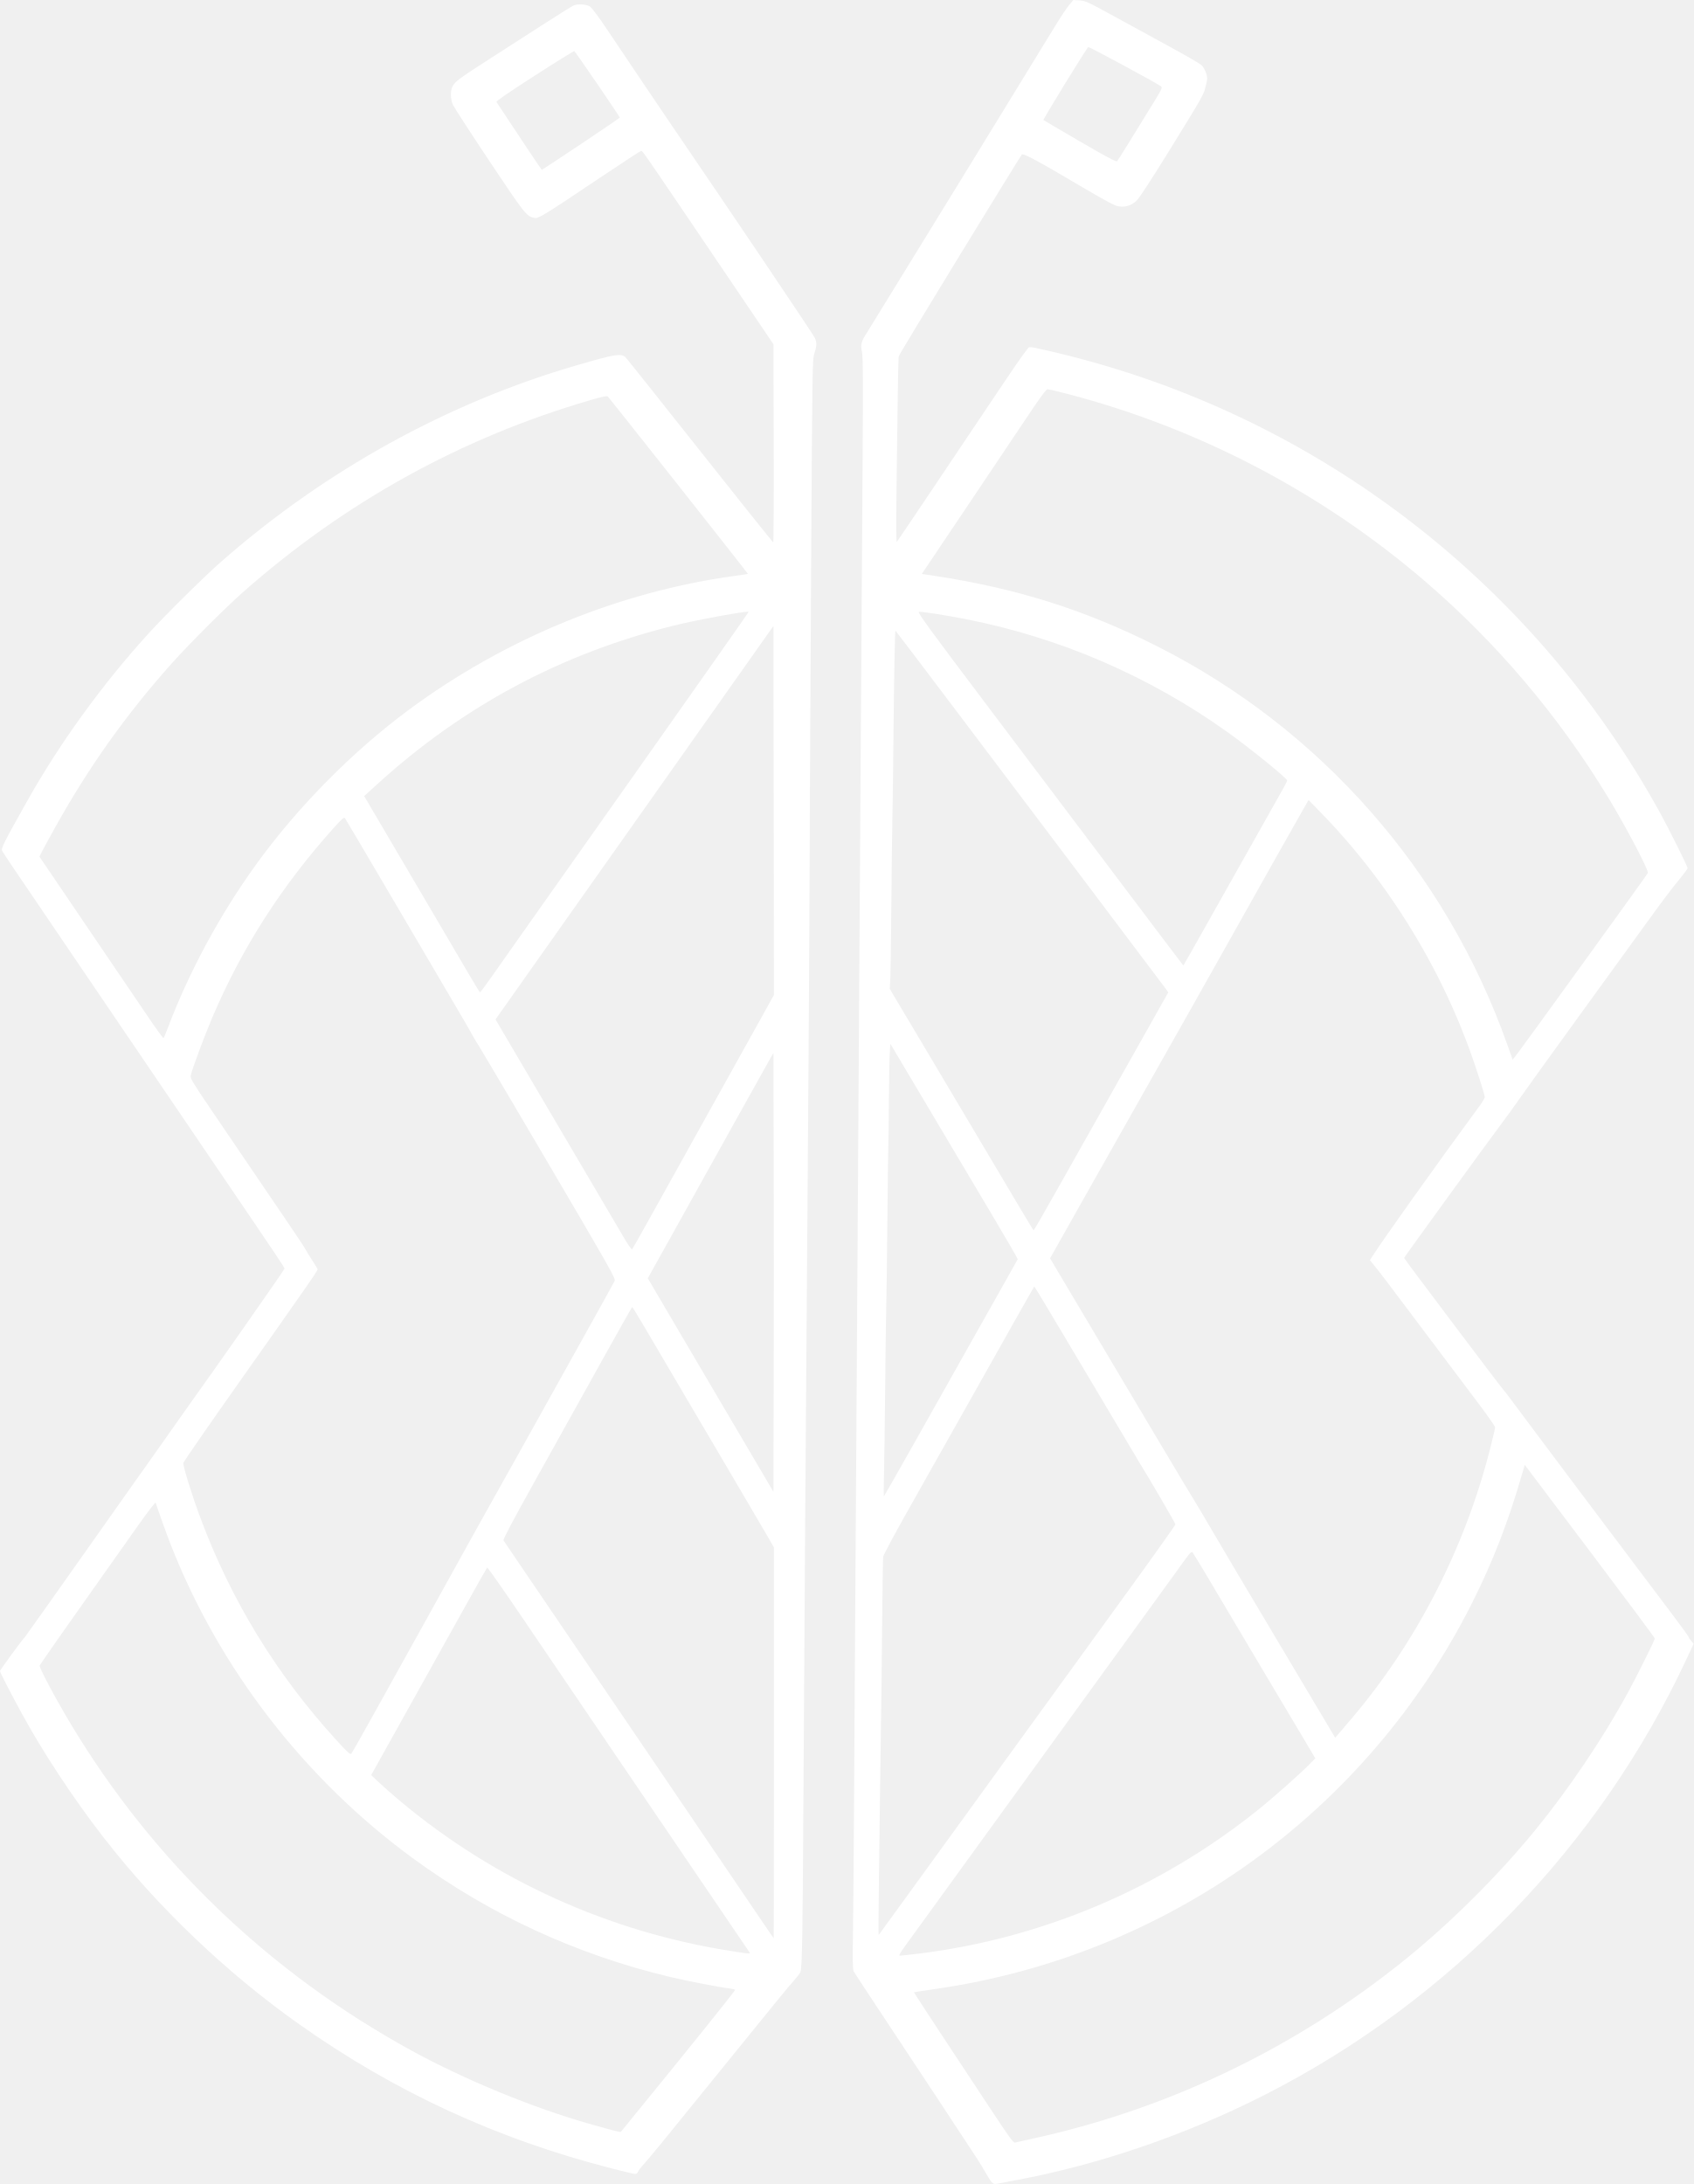
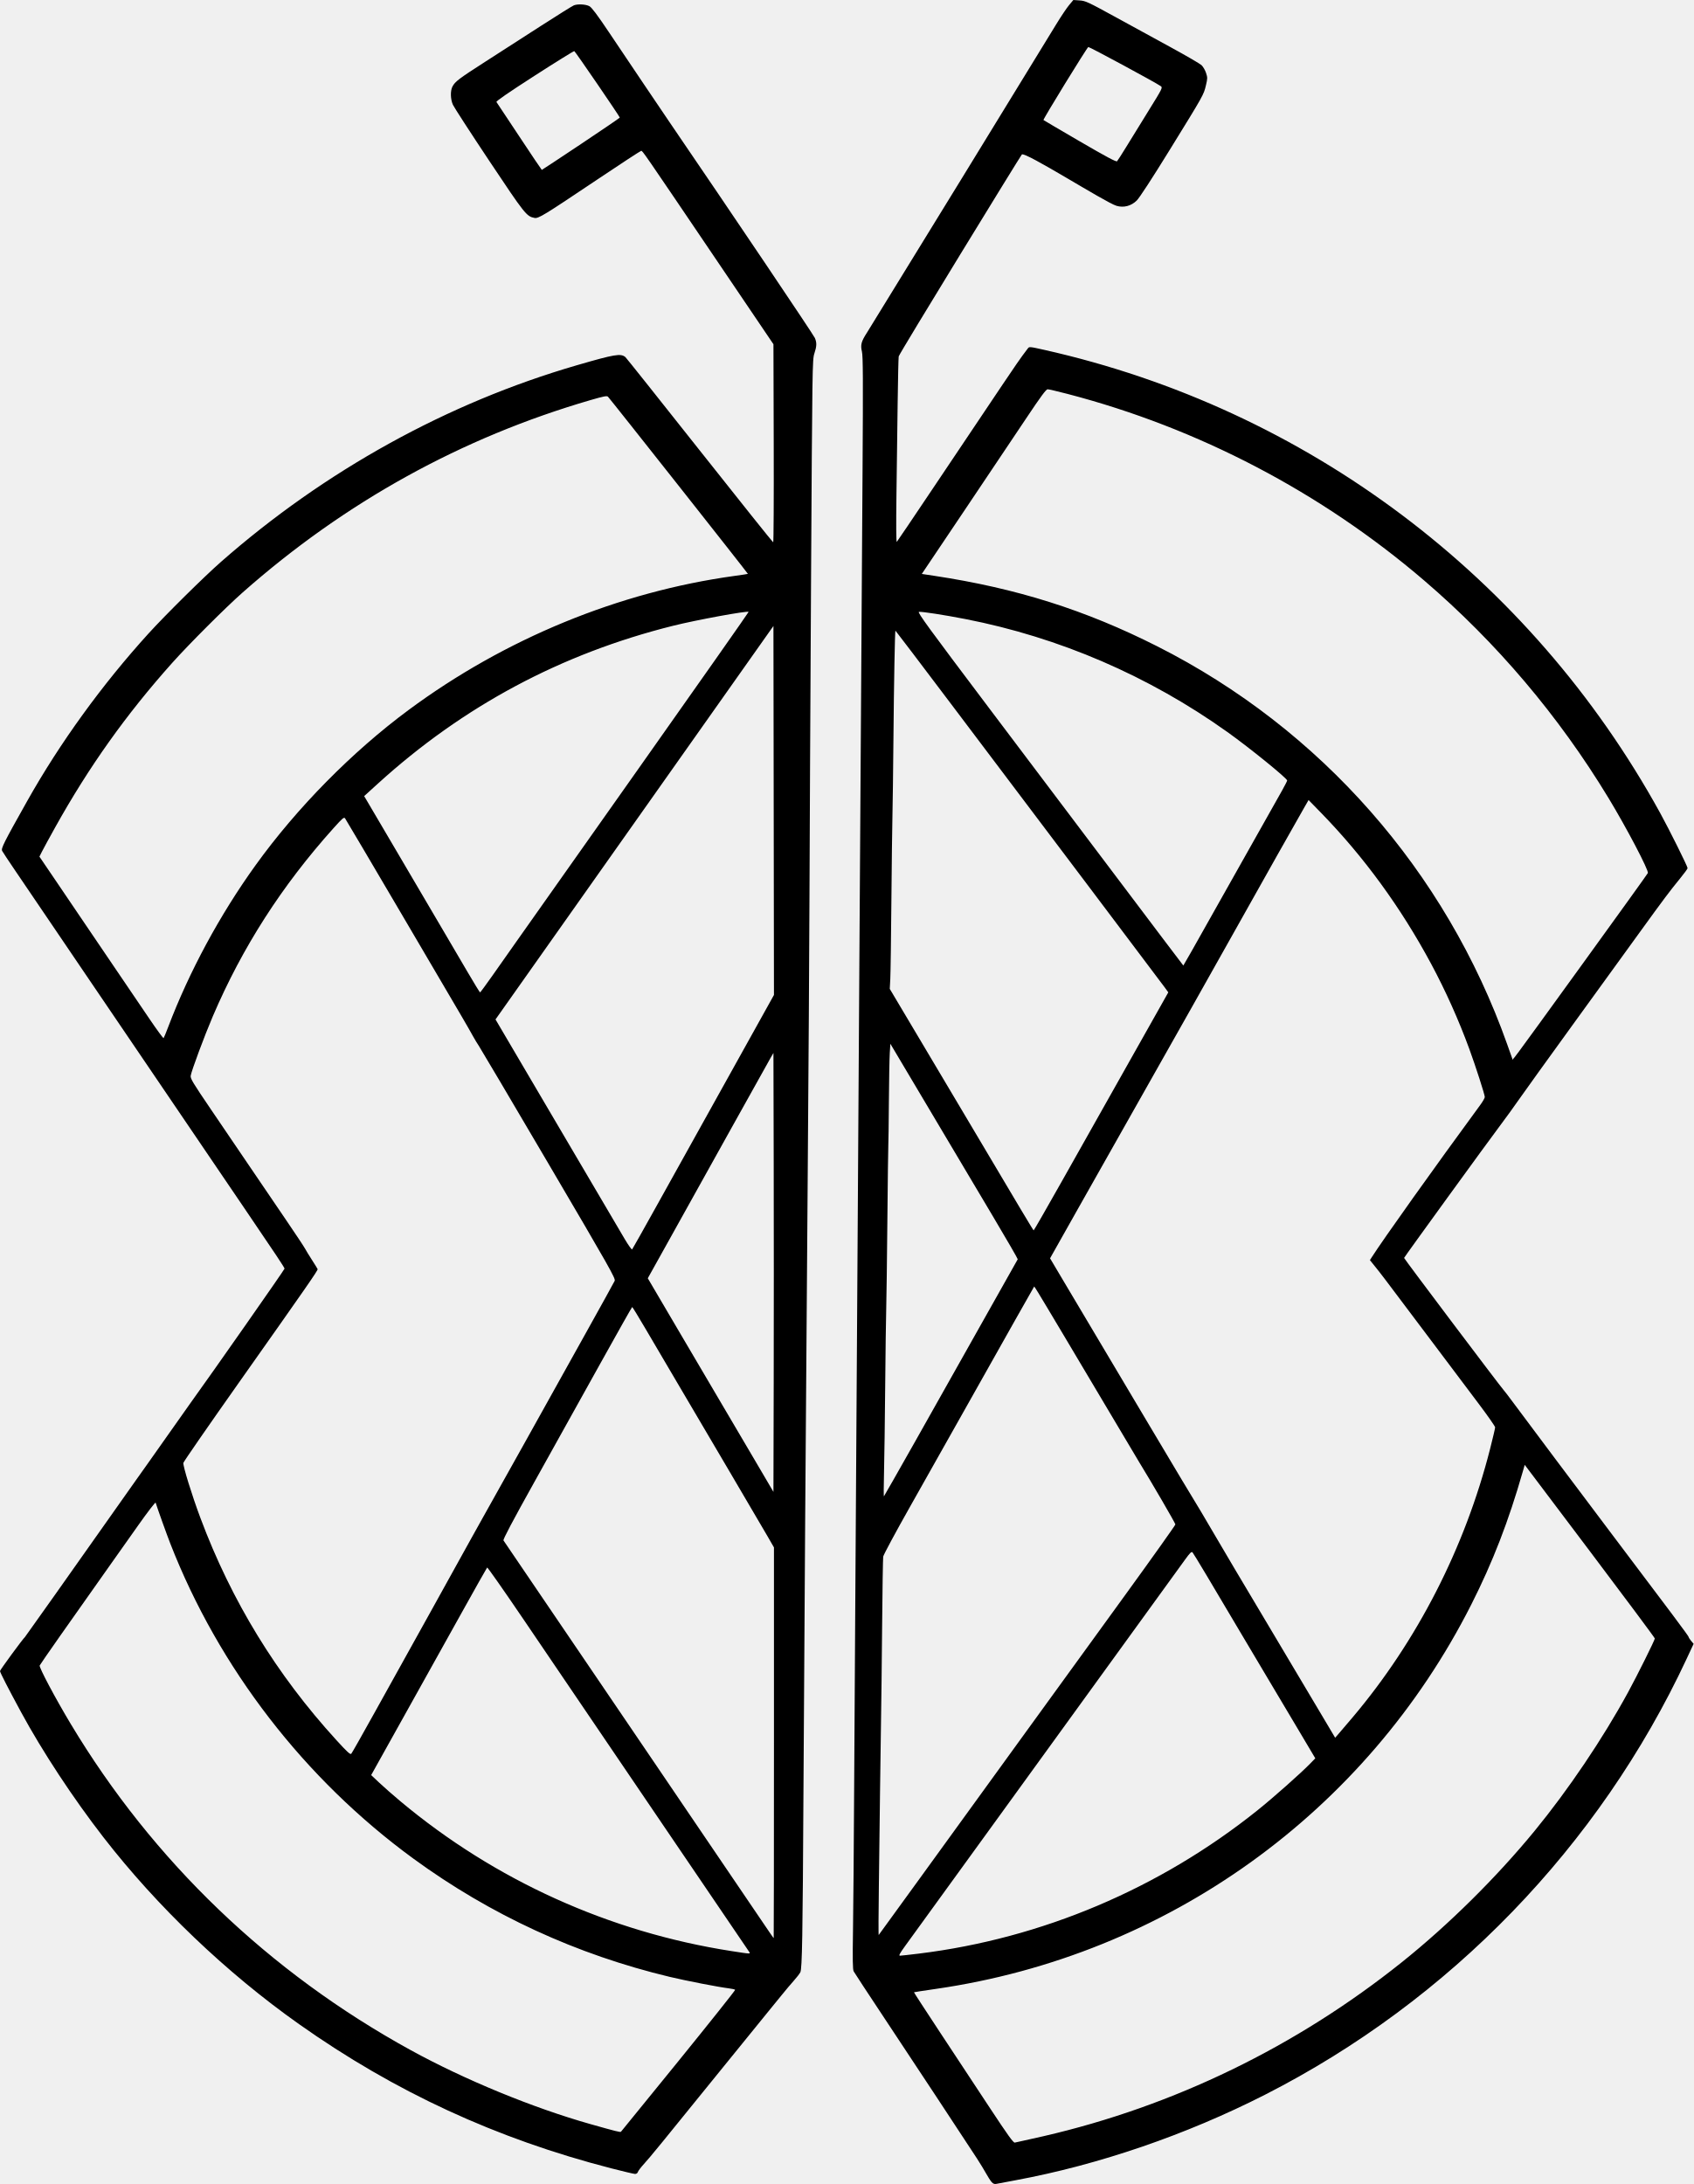
<svg xmlns="http://www.w3.org/2000/svg" version="1.1" id="svg1" width="1190.42" height="1535.178" viewBox="0 0 1190.42 1535.178">
  <defs id="defs1" />
-   <g id="g1" transform="translate(-129.7746,-140.3674)">
-     <path style="fill:#ffffff" d="m 826.771,1674.181 c -0.817,-0.914 -2.567,-3.625 -3.888,-6.025 -1.321,-2.4 -4.211,-7.146 -6.421,-10.546 -8.475,-13.037 -45.612,-69.343 -65.236,-98.909 -11.284,-17 -20.921,-31.683 -21.417,-32.628 -0.694,-1.323 -0.803,-8.03 -0.472,-29.091 0.236,-15.055 0.596,-59.608 0.799,-99.008 0.203,-39.4 0.546,-95.691 0.763,-125.091 0.217,-29.4 0.86,-129.382 1.429,-222.182 0.569,-92.8 1.223,-196.382 1.453,-230.182 0.456,-67.07 1.496,-227.238 2.277,-350.724 0.396,-62.707 0.309,-79.139 -0.44,-82.259 -1.134,-4.728 -0.5,-7.115 3.56,-13.396 44.441,-72.24 88.862,-144.492 133.094,-216.859 3.287,-5.381 7.32,-11.388 8.962,-13.349 l 2.985,-3.566 4.414,0.297 c 4.087,0.275 5.896,1.109 24.414,11.259 11,6.029 28.836,15.785 39.636,21.679 10.8,5.894 20.528,11.551 21.617,12.571 1.089,1.02 2.512,3.453 3.161,5.407 1.096,3.3 1.091,3.927 -0.068,8.792 -1.604,6.734 -1.55,6.637 -25.372,45.238 -12.488,20.236 -21.373,33.878 -23.279,35.741 -3.939,3.851 -9.187,5.202 -14.252,3.668 -7.894,-2.39 -64.309,-38.421 -66.485,-36.05 -1.046,1.14 -86.119,139.867 -86.544,141.926 -0.184,0.893 -0.515,15.37 -0.734,32.17 -0.219,16.8 -0.602,45.927 -0.85,64.727 -0.289,21.906 -0.2,33.921 0.248,33.455 0.385,-0.4 11.989,-17.582 25.787,-38.182 48.497,-72.405 59.772,-89.124 62.53,-92.727 1.531,-2 3.227,-4.261 3.768,-5.024 0.961,-1.354 1.237,-1.331 11.456,0.961 184.505,41.375 341.634,159.506 432.982,325.518 6.418,11.663 19.307,37.579 19.307,38.819 0,0.457 -2.484,3.856 -5.52,7.552 -6.702,8.159 -11.601,14.693 -27.67,36.902 -6.801,9.4 -27.544,38.036 -46.095,63.636 -18.551,25.6 -36.334,50.309 -39.518,54.909 -3.184,4.6 -8.68,12.2 -12.214,16.889 -8.977,11.911 -68.255,93.623 -68.255,94.087 0,0.601 67.254,89.879 70.057,92.999 0.731,0.814 3.349,4.223 5.818,7.575 7.033,9.551 51.468,68.83 68.482,91.359 42.738,56.593 55.643,73.868 55.643,74.485 0,0.372 0.79,1.615 1.756,2.762 l 1.756,2.086 -4.907,10.515 c -61.469,131.721 -166.369,240.196 -296.289,306.388 -55.365,28.207 -116.796,49.278 -175.34,60.141 -6.436,1.194 -12.535,2.345 -13.553,2.558 -1.333,0.279 -2.265,-0.078 -3.335,-1.275 z m 20.094,-28.575 c 1.4,-0.262 8.764,-1.911 16.364,-3.665 91.63,-21.145 177.698,-62.946 251.984,-122.384 32.633,-26.11 66.328,-59.443 93.183,-92.181 23.657,-28.839 48.014,-64.958 65.685,-97.402 6.496,-11.926 18.836,-36.738 18.841,-37.883 0,-0.435 -20.573,-28.078 -45.722,-61.428 l -45.725,-60.636 -1.345,4.701 c -10,34.939 -21.141,63.715 -36.172,93.428 -74.017,146.32 -213.896,246.764 -376.348,270.246 -8.391,1.213 -15.332,2.281 -15.425,2.375 -0.093,0.093 8.245,12.922 18.528,28.509 10.284,15.587 25.989,39.401 34.9,52.92 12.628,19.157 16.478,24.503 17.454,24.229 0.689,-0.194 2.398,-0.566 3.798,-0.828 z M 775.634,1513.597 c 86.41,-10.611 169.31,-45.703 238.047,-100.765 11.088,-8.882 30.356,-25.971 37.073,-32.88 l 3.525,-3.626 -11.604,-19.54 c -6.383,-10.747 -16.776,-28.212 -23.096,-38.812 -6.32,-10.6 -14.004,-23.527 -17.074,-28.727 -20.187,-34.186 -33.758,-56.86 -34.522,-57.678 -0.716,-0.766 -1.735,0.221 -5.255,5.091 -13.919,19.255 -85.469,118.026 -134.768,186.041 -31.457,43.4 -59.384,81.936 -62.058,85.636 -3.754,5.193 -4.562,6.727 -3.544,6.727 0.725,0 6.7,-0.661 13.277,-1.468 z m 1.059,-53.441 c 15.923,-22 46.865,-64.709 68.761,-94.909 21.896,-30.2 55.708,-76.836 75.137,-103.636 19.43,-26.8 35.335,-49.166 35.346,-49.701 0.016,-0.789 -17.033,-30.102 -25.447,-43.753 -1.109,-1.8 -12.887,-21.6 -26.172,-44 -13.285,-22.4 -25.546,-43.018 -27.247,-45.818 -1.701,-2.8 -6.94,-11.572 -11.641,-19.493 -4.702,-7.921 -8.633,-14.303 -8.736,-14.182 -0.248,0.29 -20.439,36.09 -47.09,83.493 -11.807,21 -29.84,53 -40.073,71.111 -10.234,18.111 -18.769,33.983 -18.967,35.273 -0.198,1.289 -0.541,23.289 -0.762,48.889 -0.221,25.6 -0.561,55.055 -0.755,65.455 -0.194,10.4 -0.517,33.473 -0.718,51.273 -0.201,17.8 -0.572,47.745 -0.825,66.546 -0.253,18.8 -0.302,34.018 -0.11,33.818 0.192,-0.2 13.377,-18.364 29.299,-40.364 z m 303.692,-112.478 c 45.437,-53.731 79.02,-119.279 96.73,-188.802 1.963,-7.704 3.568,-14.549 3.568,-15.211 0,-0.662 -5.192,-8.104 -11.538,-16.538 -6.346,-8.434 -22.736,-30.226 -36.424,-48.426 -33.323,-44.31 -31.889,-42.417 -36.228,-47.811 l -3.826,-4.756 1.28,-2.006 c 8.057,-12.625 43.893,-62.925 76.335,-107.143 1.72,-2.344 3.127,-4.818 3.127,-5.498 0,-1.647 -6.466,-21.73 -10.859,-33.728 -7.42,-20.265 -16.695,-40.954 -26.801,-59.785 -21.291,-39.671 -47.33,-75.394 -77.522,-106.354 l -8.679,-8.899 -3.437,5.99 c -6.423,11.195 -25.547,45.143 -50.693,89.99 -13.793,24.6 -26.395,47.018 -28.004,49.818 -3.925,6.83 -57.446,101.567 -80.832,143.08 l -18.738,33.262 7.225,12.193 c 20.427,34.472 58.011,97.692 59.779,100.556 1.111,1.8 7.841,13.091 14.955,25.091 7.114,12 15.449,25.909 18.522,30.909 3.073,5 8.14,13.509 11.26,18.909 5.539,9.588 30.25,51.322 36.386,61.455 2.715,4.483 22.13,37.122 44.739,75.211 l 7.518,12.666 2.493,-2.848 c 1.371,-1.566 5.72,-6.663 9.663,-11.326 z M 773.226,1153.247 c 15.733,-27.858 67.033,-118.985 71.898,-127.716 0.136,-0.244 -7.81,-13.99 -17.658,-30.546 -9.848,-16.556 -21.014,-35.338 -24.814,-41.738 -3.8,-6.4 -9.924,-16.709 -13.609,-22.909 -3.685,-6.2 -12.718,-21.401 -20.075,-33.78 l -13.375,-22.508 -0.415,6.507 c -0.228,3.579 -0.507,19.108 -0.62,34.508 -0.113,15.4 -0.293,28.982 -0.401,30.182 -0.108,1.2 -0.407,25.091 -0.665,53.091 -0.258,28 -0.623,55.982 -0.811,62.182 -0.188,6.2 -0.513,30.745 -0.723,54.545 -0.21,23.8 -0.58,50.964 -0.822,60.364 -0.242,9.4 -0.27,16.927 -0.06,16.727 0.209,-0.2 10.177,-17.709 22.15,-38.909 z M 876.046,970.878 c 10.649,-18.897 31.861,-56.545 47.136,-83.663 l 27.774,-49.304 -2.481,-3.423 c -1.365,-1.883 -25.93,-34.514 -54.59,-72.514 -28.66,-38 -70.671,-93.702 -93.357,-123.783 -22.686,-30.08 -41.305,-54.626 -41.375,-54.545 -0.376,0.435 -1.048,36.718 -1.382,74.692 -0.21,23.8 -0.534,49 -0.722,56 -0.187,7 -0.518,34 -0.736,60 -0.218,26 -0.562,50.391 -0.766,54.202 l -0.37,6.929 22.695,38.162 c 12.482,20.989 25.831,43.45 29.663,49.913 40.332,68.029 48.472,81.656 48.785,81.673 0.2,0.011 9.077,-15.442 19.726,-34.339 z m 365.642,-152.372 c 25.278,-34.908 46.133,-63.916 46.342,-64.463 0.722,-1.882 -15,-31.845 -27.703,-52.796 -34.996,-57.718 -78.622,-109.201 -129.462,-152.777 -72.367,-62.026 -158.833,-107.263 -250.853,-131.239 -6.875,-1.791 -13.136,-3.248 -13.915,-3.237 -1.035,0.015 -4.959,5.334 -14.617,19.818 -7.261,10.889 -26.833,40.089 -43.493,64.889 l -30.291,45.091 8.584,1.298 c 58.15,8.791 106.318,24.013 156.948,49.598 114.781,58.003 202.711,158.005 245.89,279.649 1.775,5 3.389,9.538 3.588,10.085 0.459,1.267 -4.623,8.106 48.982,-65.918 z m -274.412,-9.441 c 15.001,-26.576 60.552,-107.471 63.682,-113.093 1.949,-3.501 3.544,-6.637 3.544,-6.969 0,-1.533 -26.299,-22.87 -41.966,-34.049 -55.297,-39.455 -118.106,-66.542 -184.215,-79.445 -14.77,-2.883 -30.744,-5.354 -32.647,-5.05 -1.269,0.202 6.779,11.242 49.566,67.987 28.094,37.26 57.211,75.878 64.704,85.818 58.795,77.994 71.481,94.796 71.578,94.798 0.061,0.001 2.651,-4.498 5.755,-9.998 z M 921.295,243.793 c 3.056,-5 10.118,-16.455 15.694,-25.455 9.963,-16.082 10.111,-16.382 8.61,-17.455 -3.439,-2.456 -50.18,-27.699 -50.866,-27.471 -0.906,0.302 -31.974,50.879 -31.528,51.325 0.174,0.174 11.706,6.948 25.625,15.052 18.662,10.865 25.518,14.519 26.109,13.914 0.44,-0.451 3.301,-4.912 6.357,-9.912 z M 559.593,1664.58 c -80.896,-20.824 -152.215,-53.754 -219.636,-101.411 -51.005,-36.053 -99.592,-82.473 -137.51,-131.377 -21.25,-27.406 -42.881,-60.282 -57.901,-88 -8.981,-16.574 -14.77,-27.868 -14.77,-28.817 0,-0.767 16.143,-22.776 17.538,-23.911 0.36,-0.293 28.413,-39.94 77.962,-110.182 2.822,-4 6.659,-9.4 8.528,-12 1.869,-2.6 8.565,-12.091 14.881,-21.091 6.315,-9 13.02,-18.491 14.899,-21.091 14.749,-20.408 66.192,-93.911 66.192,-94.576 0,-0.749 -6.251,-10.154 -28.013,-42.151 -3.673,-5.4 -12.23,-18 -19.017,-28 -37.456,-55.193 -87.357,-128.692 -93.814,-138.182 -4.083,-6 -11.182,-16.473 -15.776,-23.273 -9.076,-13.434 -20.021,-29.564 -32.819,-48.364 -4.493,-6.6 -8.56,-12.746 -9.038,-13.658 -0.911,-1.737 1.022,-5.589 17.596,-35.069 23.011,-40.929 52.644,-81.847 85.324,-117.818 11.687,-12.864 38.958,-39.83 50.831,-50.262 73.015,-64.154 159.336,-111.855 250.144,-138.229 26.832,-7.793 30.871,-8.471 34.17,-5.733 0.55,0.456 24.022,29.932 52.161,65.501 28.139,35.569 51.412,64.683 51.718,64.697 0.306,0.014 0.47,-31.311 0.364,-69.611 l -0.193,-69.636 -39.358,-58.182 c -53.392,-78.927 -52.634,-77.828 -53.634,-77.743 -0.486,0.042 -14.254,9.042 -30.595,20 -38.155,25.587 -41.584,27.682 -44.413,27.128 -5.558,-1.088 -6.748,-2.592 -31.759,-40.133 -13.251,-19.889 -24.745,-37.623 -25.543,-39.41 -1.744,-3.906 -1.892,-9.759 -0.321,-12.768 1.848,-3.541 4.41,-5.483 23.078,-17.487 9.8,-6.302 27.424,-17.644 39.164,-25.205 11.74,-7.56 22.152,-14.053 23.138,-14.428 2.799,-1.064 8.376,-0.746 10.897,0.622 1.62,0.879 5.569,6.135 13.501,17.97 14.04,20.949 37.222,55.352 43.126,64 42.994,62.98 100.898,148.976 101.859,151.275 1.399,3.349 1.315,5.715 -0.389,10.907 -1.394,4.25 -1.455,8.451 -2.331,161.455 -0.495,86.4 -0.987,185.564 -1.094,220.364 -0.107,34.8 -0.666,123.327 -1.243,196.727 -1.247,158.774 -2.486,338.294 -2.994,433.818 -0.533,100.228 -0.93,123.04 -2.187,125.47 -0.566,1.095 -2.617,3.748 -4.557,5.897 -1.94,2.148 -5.768,6.688 -8.505,10.088 -2.738,3.4 -6.343,7.818 -8.011,9.818 -1.669,2 -16.413,20.164 -32.766,40.364 -44.53,55.006 -51.864,63.974 -56.041,68.528 -2.101,2.29 -4.03,4.827 -4.287,5.636 -0.289,0.912 -1.071,1.453 -2.054,1.421 -0.873,-0.028 -8.296,-1.778 -16.497,-3.889 z m 47.187,-75.611 c 22.029,-27.153 39.9,-49.615 39.715,-49.915 -0.185,-0.3 -2.223,-0.773 -4.529,-1.051 -6.905,-0.833 -30.046,-5.328 -41.359,-8.034 -65.627,-15.701 -126.145,-43.613 -180.287,-83.151 -76.508,-55.871 -136.667,-133.858 -170.852,-221.481 -2.526,-6.474 -8.748,-23.815 -10.301,-28.707 -0.171,-0.54 -5.593,6.497 -12.048,15.636 -6.455,9.14 -15.564,22.018 -20.242,28.618 -27.554,38.878 -48.847,69.253 -49.21,70.199 -0.519,1.352 11.001,23.032 21.804,41.038 57.82,96.367 139.429,174.672 239.03,229.354 37.981,20.852 86.023,40.611 126.546,52.047 18.059,5.096 20.713,5.757 21.204,5.28 0.262,-0.255 18.5,-22.679 40.529,-49.832 z m 49.447,-76.8 c -0.918,-1.327 -15.421,-22.689 -35.192,-51.836 -4.407,-6.497 -11.797,-17.376 -16.422,-24.176 -15.231,-22.392 -42.674,-62.834 -107.201,-157.977 -13.6,-20.053 -24.952,-36.239 -25.226,-35.969 -0.275,0.27 -8.42,14.727 -18.102,32.127 -9.682,17.4 -27.912,50.118 -40.512,72.706 l -22.909,41.07 5.654,5.334 c 3.11,2.934 9.783,8.79 14.829,13.013 66.397,55.573 146.971,92.038 232.811,105.364 13.866,2.152 13.515,2.143 12.271,0.343 z m 17.548,-146.777 V 1228.082 l -4.591,-7.963 c -2.525,-4.38 -14.517,-24.817 -26.648,-45.417 -12.131,-20.6 -25.332,-43.018 -29.335,-49.818 -4.003,-6.8 -10.265,-17.436 -13.917,-23.636 -3.651,-6.2 -10.721,-18.227 -15.711,-26.727 -4.99,-8.5 -9.236,-15.442 -9.436,-15.426 -0.2,0.015 -10.492,18.261 -22.871,40.545 -12.379,22.285 -32.799,58.978 -45.378,81.541 -15.987,28.675 -22.675,41.319 -22.22,42.003 0.358,0.538 12.597,18.56 27.197,40.047 14.6,21.488 30.106,44.314 34.458,50.724 32.304,47.588 44.008,64.828 51.115,75.292 4.482,6.6 11.582,17.073 15.777,23.273 4.195,6.2 10.858,16.018 14.807,21.818 3.949,5.8 15.168,22.327 24.93,36.727 21.087,31.105 21.408,31.573 21.641,31.609 0.1,0.015 0.182,-61.762 0.182,-137.282 z m -281.299,-20.145 c 8.206,-14.8 26.207,-47.2 40.003,-72 13.796,-24.8 26.487,-47.709 28.202,-50.909 1.715,-3.2 5.82,-10.564 9.121,-16.364 3.301,-5.8 16.387,-29.2 29.08,-52 12.693,-22.8 31.867,-57.218 42.609,-76.483 10.742,-19.266 19.893,-35.824 20.336,-36.797 0.735,-1.614 -3.324,-8.794 -46.596,-82.426 -26.071,-44.362 -48.096,-81.638 -48.946,-82.835 -0.85,-1.197 -2.725,-4.307 -4.169,-6.909 -3.893,-7.02 -5.625,-9.986 -38.016,-65.096 -3.997,-6.8 -10.438,-17.764 -14.313,-24.364 -17.886,-30.461 -36.684,-62.297 -37.453,-63.432 -0.744,-1.098 -1.739,-0.257 -8.171,6.909 -36.318,40.464 -64.044,83.683 -84.799,132.183 -5.833,13.631 -14.961,38.162 -15.55,41.792 -0.314,1.934 1.465,4.897 14.072,23.449 7.937,11.68 20.323,29.922 27.523,40.539 7.2,10.617 18.606,27.399 25.346,37.295 6.74,9.895 12.763,18.973 13.384,20.171 0.621,1.199 2.878,4.892 5.017,8.207 2.139,3.315 3.889,6.159 3.889,6.319 0,1.167 -7.263,11.63 -55.292,79.657 -21.322,30.2 -38.91,55.62 -39.084,56.489 -0.412,2.054 5.946,22.612 11.995,38.784 21.806,58.299 53.453,110.002 95.57,156.134 7.684,8.416 9.755,10.308 10.452,9.545 0.478,-0.524 7.582,-13.061 15.788,-27.861 z m 281.12,-387.455 -0.185,-77.273 -1.909,3.273 c -1.05,1.8 -13.466,24.055 -27.59,49.455 -14.124,25.4 -33.137,59.56 -42.25,75.911 l -16.569,29.73 22.276,37.907 c 12.252,20.849 25.758,43.798 30.013,50.998 4.255,7.2 14.103,23.924 21.883,37.164 l 14.146,24.073 0.185,-76.982 c 0.102,-42.34 0.102,-111.755 0,-154.255 z m -82.584,30.727 c 9.009,-16.2 27.762,-49.909 41.673,-74.909 13.911,-25 28.848,-51.85 33.193,-59.666 l 7.9,-14.211 -0.184,-129.676 -0.184,-129.676 -21.499,30.433 c -11.825,16.738 -55.779,78.965 -97.675,138.282 l -76.176,107.849 43.076,73.242 c 23.692,40.283 45.177,76.794 47.746,81.135 2.569,4.341 4.913,7.614 5.21,7.273 0.297,-0.341 7.911,-13.874 16.92,-30.075 z M 247.96,862.338 c 14.848,-39.116 36.326,-78.885 61.47,-113.818 29.041,-40.348 67.901,-79.764 107.617,-109.158 67.628,-50.052 147.74,-82.987 229.091,-94.184 5,-0.688 9.193,-1.329 9.319,-1.425 0.21,-0.16 -96.348,-122.417 -98.355,-124.534 -0.721,-0.76 -3.005,-0.321 -12.108,2.328 -90.848,26.437 -172.688,71.686 -244.674,135.281 -12.041,10.638 -37.792,36.385 -49.516,49.509 -32.367,36.233 -58.518,72.991 -82.282,115.653 -4.005,7.191 -8.127,14.748 -9.159,16.794 l -1.877,3.72 11.299,16.644 c 6.214,9.154 14.723,21.717 18.908,27.917 4.185,6.2 14.281,21.091 22.435,33.091 8.154,12 19.183,28.253 24.508,36.117 5.326,7.865 9.881,14.083 10.123,13.818 0.242,-0.265 1.682,-3.754 3.2,-7.754 z m 227.94,-36.198 c 4.569,-6.491 11.993,-17.038 16.498,-23.438 4.505,-6.4 43.208,-61.213 86.007,-121.806 42.799,-60.593 77.702,-110.285 77.561,-110.426 -0.913,-0.913 -36.669,5.663 -53.101,9.767 -78.69,19.651 -147.451,56.423 -207.476,110.953 l -9.658,8.774 1.572,2.642 c 0.865,1.453 7.629,12.951 15.033,25.551 20.853,35.492 32.47,55.255 40.4,68.727 4.002,6.8 11.059,18.827 15.681,26.727 4.622,7.9 8.578,14.356 8.79,14.347 0.212,-0.009 4.124,-5.327 8.693,-11.818 z m 62.245,-584.534 c 14.996,-10.003 27.265,-18.365 27.265,-18.583 0,-0.737 -31.318,-46.501 -31.979,-46.73 -0.36,-0.125 -12.955,7.689 -27.988,17.364 -18.34,11.804 -27.132,17.86 -26.725,18.409 0.334,0.45 7.583,11.372 16.109,24.272 8.525,12.9 15.625,23.455 15.776,23.455 0.151,0 12.545,-8.184 27.541,-18.187 z" id="path1" />
+   <g id="g1" transform="translate(-129.7746,-140.3674)" fill="currentColor">
+     <path d="m 826.771,1674.181 c -0.817,-0.914 -2.567,-3.625 -3.888,-6.025 -1.321,-2.4 -4.211,-7.146 -6.421,-10.546 -8.475,-13.037 -45.612,-69.343 -65.236,-98.909 -11.284,-17 -20.921,-31.683 -21.417,-32.628 -0.694,-1.323 -0.803,-8.03 -0.472,-29.091 0.236,-15.055 0.596,-59.608 0.799,-99.008 0.203,-39.4 0.546,-95.691 0.763,-125.091 0.217,-29.4 0.86,-129.382 1.429,-222.182 0.569,-92.8 1.223,-196.382 1.453,-230.182 0.456,-67.07 1.496,-227.238 2.277,-350.724 0.396,-62.707 0.309,-79.139 -0.44,-82.259 -1.134,-4.728 -0.5,-7.115 3.56,-13.396 44.441,-72.24 88.862,-144.492 133.094,-216.859 3.287,-5.381 7.32,-11.388 8.962,-13.349 l 2.985,-3.566 4.414,0.297 c 4.087,0.275 5.896,1.109 24.414,11.259 11,6.029 28.836,15.785 39.636,21.679 10.8,5.894 20.528,11.551 21.617,12.571 1.089,1.02 2.512,3.453 3.161,5.407 1.096,3.3 1.091,3.927 -0.068,8.792 -1.604,6.734 -1.55,6.637 -25.372,45.238 -12.488,20.236 -21.373,33.878 -23.279,35.741 -3.939,3.851 -9.187,5.202 -14.252,3.668 -7.894,-2.39 -64.309,-38.421 -66.485,-36.05 -1.046,1.14 -86.119,139.867 -86.544,141.926 -0.184,0.893 -0.515,15.37 -0.734,32.17 -0.219,16.8 -0.602,45.927 -0.85,64.727 -0.289,21.906 -0.2,33.921 0.248,33.455 0.385,-0.4 11.989,-17.582 25.787,-38.182 48.497,-72.405 59.772,-89.124 62.53,-92.727 1.531,-2 3.227,-4.261 3.768,-5.024 0.961,-1.354 1.237,-1.331 11.456,0.961 184.505,41.375 341.634,159.506 432.982,325.518 6.418,11.663 19.307,37.579 19.307,38.819 0,0.457 -2.484,3.856 -5.52,7.552 -6.702,8.159 -11.601,14.693 -27.67,36.902 -6.801,9.4 -27.544,38.036 -46.095,63.636 -18.551,25.6 -36.334,50.309 -39.518,54.909 -3.184,4.6 -8.68,12.2 -12.214,16.889 -8.977,11.911 -68.255,93.623 -68.255,94.087 0,0.601 67.254,89.879 70.057,92.999 0.731,0.814 3.349,4.223 5.818,7.575 7.033,9.551 51.468,68.83 68.482,91.359 42.738,56.593 55.643,73.868 55.643,74.485 0,0.372 0.79,1.615 1.756,2.762 l 1.756,2.086 -4.907,10.515 c -61.469,131.721 -166.369,240.196 -296.289,306.388 -55.365,28.207 -116.796,49.278 -175.34,60.141 -6.436,1.194 -12.535,2.345 -13.553,2.558 -1.333,0.279 -2.265,-0.078 -3.335,-1.275 z m 20.094,-28.575 c 1.4,-0.262 8.764,-1.911 16.364,-3.665 91.63,-21.145 177.698,-62.946 251.984,-122.384 32.633,-26.11 66.328,-59.443 93.183,-92.181 23.657,-28.839 48.014,-64.958 65.685,-97.402 6.496,-11.926 18.836,-36.738 18.841,-37.883 0,-0.435 -20.573,-28.078 -45.722,-61.428 l -45.725,-60.636 -1.345,4.701 c -10,34.939 -21.141,63.715 -36.172,93.428 -74.017,146.32 -213.896,246.764 -376.348,270.246 -8.391,1.213 -15.332,2.281 -15.425,2.375 -0.093,0.093 8.245,12.922 18.528,28.509 10.284,15.587 25.989,39.401 34.9,52.92 12.628,19.157 16.478,24.503 17.454,24.229 0.689,-0.194 2.398,-0.566 3.798,-0.828 z M 775.634,1513.597 c 86.41,-10.611 169.31,-45.703 238.047,-100.765 11.088,-8.882 30.356,-25.971 37.073,-32.88 l 3.525,-3.626 -11.604,-19.54 c -6.383,-10.747 -16.776,-28.212 -23.096,-38.812 -6.32,-10.6 -14.004,-23.527 -17.074,-28.727 -20.187,-34.186 -33.758,-56.86 -34.522,-57.678 -0.716,-0.766 -1.735,0.221 -5.255,5.091 -13.919,19.255 -85.469,118.026 -134.768,186.041 -31.457,43.4 -59.384,81.936 -62.058,85.636 -3.754,5.193 -4.562,6.727 -3.544,6.727 0.725,0 6.7,-0.661 13.277,-1.468 z m 1.059,-53.441 c 15.923,-22 46.865,-64.709 68.761,-94.909 21.896,-30.2 55.708,-76.836 75.137,-103.636 19.43,-26.8 35.335,-49.166 35.346,-49.701 0.016,-0.789 -17.033,-30.102 -25.447,-43.753 -1.109,-1.8 -12.887,-21.6 -26.172,-44 -13.285,-22.4 -25.546,-43.018 -27.247,-45.818 -1.701,-2.8 -6.94,-11.572 -11.641,-19.493 -4.702,-7.921 -8.633,-14.303 -8.736,-14.182 -0.248,0.29 -20.439,36.09 -47.09,83.493 -11.807,21 -29.84,53 -40.073,71.111 -10.234,18.111 -18.769,33.983 -18.967,35.273 -0.198,1.289 -0.541,23.289 -0.762,48.889 -0.221,25.6 -0.561,55.055 -0.755,65.455 -0.194,10.4 -0.517,33.473 -0.718,51.273 -0.201,17.8 -0.572,47.745 -0.825,66.546 -0.253,18.8 -0.302,34.018 -0.11,33.818 0.192,-0.2 13.377,-18.364 29.299,-40.364 z m 303.692,-112.478 c 45.437,-53.731 79.02,-119.279 96.73,-188.802 1.963,-7.704 3.568,-14.549 3.568,-15.211 0,-0.662 -5.192,-8.104 -11.538,-16.538 -6.346,-8.434 -22.736,-30.226 -36.424,-48.426 -33.323,-44.31 -31.889,-42.417 -36.228,-47.811 l -3.826,-4.756 1.28,-2.006 c 8.057,-12.625 43.893,-62.925 76.335,-107.143 1.72,-2.344 3.127,-4.818 3.127,-5.498 0,-1.647 -6.466,-21.73 -10.859,-33.728 -7.42,-20.265 -16.695,-40.954 -26.801,-59.785 -21.291,-39.671 -47.33,-75.394 -77.522,-106.354 l -8.679,-8.899 -3.437,5.99 c -6.423,11.195 -25.547,45.143 -50.693,89.99 -13.793,24.6 -26.395,47.018 -28.004,49.818 -3.925,6.83 -57.446,101.567 -80.832,143.08 l -18.738,33.262 7.225,12.193 c 20.427,34.472 58.011,97.692 59.779,100.556 1.111,1.8 7.841,13.091 14.955,25.091 7.114,12 15.449,25.909 18.522,30.909 3.073,5 8.14,13.509 11.26,18.909 5.539,9.588 30.25,51.322 36.386,61.455 2.715,4.483 22.13,37.122 44.739,75.211 l 7.518,12.666 2.493,-2.848 c 1.371,-1.566 5.72,-6.663 9.663,-11.326 z M 773.226,1153.247 c 15.733,-27.858 67.033,-118.985 71.898,-127.716 0.136,-0.244 -7.81,-13.99 -17.658,-30.546 -9.848,-16.556 -21.014,-35.338 -24.814,-41.738 -3.8,-6.4 -9.924,-16.709 -13.609,-22.909 -3.685,-6.2 -12.718,-21.401 -20.075,-33.78 l -13.375,-22.508 -0.415,6.507 c -0.228,3.579 -0.507,19.108 -0.62,34.508 -0.113,15.4 -0.293,28.982 -0.401,30.182 -0.108,1.2 -0.407,25.091 -0.665,53.091 -0.258,28 -0.623,55.982 -0.811,62.182 -0.188,6.2 -0.513,30.745 -0.723,54.545 -0.21,23.8 -0.58,50.964 -0.822,60.364 -0.242,9.4 -0.27,16.927 -0.06,16.727 0.209,-0.2 10.177,-17.709 22.15,-38.909 z M 876.046,970.878 c 10.649,-18.897 31.861,-56.545 47.136,-83.663 l 27.774,-49.304 -2.481,-3.423 c -1.365,-1.883 -25.93,-34.514 -54.59,-72.514 -28.66,-38 -70.671,-93.702 -93.357,-123.783 -22.686,-30.08 -41.305,-54.626 -41.375,-54.545 -0.376,0.435 -1.048,36.718 -1.382,74.692 -0.21,23.8 -0.534,49 -0.722,56 -0.187,7 -0.518,34 -0.736,60 -0.218,26 -0.562,50.391 -0.766,54.202 l -0.37,6.929 22.695,38.162 c 12.482,20.989 25.831,43.45 29.663,49.913 40.332,68.029 48.472,81.656 48.785,81.673 0.2,0.011 9.077,-15.442 19.726,-34.339 z m 365.642,-152.372 c 25.278,-34.908 46.133,-63.916 46.342,-64.463 0.722,-1.882 -15,-31.845 -27.703,-52.796 -34.996,-57.718 -78.622,-109.201 -129.462,-152.777 -72.367,-62.026 -158.833,-107.263 -250.853,-131.239 -6.875,-1.791 -13.136,-3.248 -13.915,-3.237 -1.035,0.015 -4.959,5.334 -14.617,19.818 -7.261,10.889 -26.833,40.089 -43.493,64.889 l -30.291,45.091 8.584,1.298 c 58.15,8.791 106.318,24.013 156.948,49.598 114.781,58.003 202.711,158.005 245.89,279.649 1.775,5 3.389,9.538 3.588,10.085 0.459,1.267 -4.623,8.106 48.982,-65.918 z m -274.412,-9.441 c 15.001,-26.576 60.552,-107.471 63.682,-113.093 1.949,-3.501 3.544,-6.637 3.544,-6.969 0,-1.533 -26.299,-22.87 -41.966,-34.049 -55.297,-39.455 -118.106,-66.542 -184.215,-79.445 -14.77,-2.883 -30.744,-5.354 -32.647,-5.05 -1.269,0.202 6.779,11.242 49.566,67.987 28.094,37.26 57.211,75.878 64.704,85.818 58.795,77.994 71.481,94.796 71.578,94.798 0.061,0.001 2.651,-4.498 5.755,-9.998 z M 921.295,243.793 c 3.056,-5 10.118,-16.455 15.694,-25.455 9.963,-16.082 10.111,-16.382 8.61,-17.455 -3.439,-2.456 -50.18,-27.699 -50.866,-27.471 -0.906,0.302 -31.974,50.879 -31.528,51.325 0.174,0.174 11.706,6.948 25.625,15.052 18.662,10.865 25.518,14.519 26.109,13.914 0.44,-0.451 3.301,-4.912 6.357,-9.912 z M 559.593,1664.58 c -80.896,-20.824 -152.215,-53.754 -219.636,-101.411 -51.005,-36.053 -99.592,-82.473 -137.51,-131.377 -21.25,-27.406 -42.881,-60.282 -57.901,-88 -8.981,-16.574 -14.77,-27.868 -14.77,-28.817 0,-0.767 16.143,-22.776 17.538,-23.911 0.36,-0.293 28.413,-39.94 77.962,-110.182 2.822,-4 6.659,-9.4 8.528,-12 1.869,-2.6 8.565,-12.091 14.881,-21.091 6.315,-9 13.02,-18.491 14.899,-21.091 14.749,-20.408 66.192,-93.911 66.192,-94.576 0,-0.749 -6.251,-10.154 -28.013,-42.151 -3.673,-5.4 -12.23,-18 -19.017,-28 -37.456,-55.193 -87.357,-128.692 -93.814,-138.182 -4.083,-6 -11.182,-16.473 -15.776,-23.273 -9.076,-13.434 -20.021,-29.564 -32.819,-48.364 -4.493,-6.6 -8.56,-12.746 -9.038,-13.658 -0.911,-1.737 1.022,-5.589 17.596,-35.069 23.011,-40.929 52.644,-81.847 85.324,-117.818 11.687,-12.864 38.958,-39.83 50.831,-50.262 73.015,-64.154 159.336,-111.855 250.144,-138.229 26.832,-7.793 30.871,-8.471 34.17,-5.733 0.55,0.456 24.022,29.932 52.161,65.501 28.139,35.569 51.412,64.683 51.718,64.697 0.306,0.014 0.47,-31.311 0.364,-69.611 l -0.193,-69.636 -39.358,-58.182 c -53.392,-78.927 -52.634,-77.828 -53.634,-77.743 -0.486,0.042 -14.254,9.042 -30.595,20 -38.155,25.587 -41.584,27.682 -44.413,27.128 -5.558,-1.088 -6.748,-2.592 -31.759,-40.133 -13.251,-19.889 -24.745,-37.623 -25.543,-39.41 -1.744,-3.906 -1.892,-9.759 -0.321,-12.768 1.848,-3.541 4.41,-5.483 23.078,-17.487 9.8,-6.302 27.424,-17.644 39.164,-25.205 11.74,-7.56 22.152,-14.053 23.138,-14.428 2.799,-1.064 8.376,-0.746 10.897,0.622 1.62,0.879 5.569,6.135 13.501,17.97 14.04,20.949 37.222,55.352 43.126,64 42.994,62.98 100.898,148.976 101.859,151.275 1.399,3.349 1.315,5.715 -0.389,10.907 -1.394,4.25 -1.455,8.451 -2.331,161.455 -0.495,86.4 -0.987,185.564 -1.094,220.364 -0.107,34.8 -0.666,123.327 -1.243,196.727 -1.247,158.774 -2.486,338.294 -2.994,433.818 -0.533,100.228 -0.93,123.04 -2.187,125.47 -0.566,1.095 -2.617,3.748 -4.557,5.897 -1.94,2.148 -5.768,6.688 -8.505,10.088 -2.738,3.4 -6.343,7.818 -8.011,9.818 -1.669,2 -16.413,20.164 -32.766,40.364 -44.53,55.006 -51.864,63.974 -56.041,68.528 -2.101,2.29 -4.03,4.827 -4.287,5.636 -0.289,0.912 -1.071,1.453 -2.054,1.421 -0.873,-0.028 -8.296,-1.778 -16.497,-3.889 z m 47.187,-75.611 c 22.029,-27.153 39.9,-49.615 39.715,-49.915 -0.185,-0.3 -2.223,-0.773 -4.529,-1.051 -6.905,-0.833 -30.046,-5.328 -41.359,-8.034 -65.627,-15.701 -126.145,-43.613 -180.287,-83.151 -76.508,-55.871 -136.667,-133.858 -170.852,-221.481 -2.526,-6.474 -8.748,-23.815 -10.301,-28.707 -0.171,-0.54 -5.593,6.497 -12.048,15.636 -6.455,9.14 -15.564,22.018 -20.242,28.618 -27.554,38.878 -48.847,69.253 -49.21,70.199 -0.519,1.352 11.001,23.032 21.804,41.038 57.82,96.367 139.429,174.672 239.03,229.354 37.981,20.852 86.023,40.611 126.546,52.047 18.059,5.096 20.713,5.757 21.204,5.28 0.262,-0.255 18.5,-22.679 40.529,-49.832 z m 49.447,-76.8 c -0.918,-1.327 -15.421,-22.689 -35.192,-51.836 -4.407,-6.497 -11.797,-17.376 -16.422,-24.176 -15.231,-22.392 -42.674,-62.834 -107.201,-157.977 -13.6,-20.053 -24.952,-36.239 -25.226,-35.969 -0.275,0.27 -8.42,14.727 -18.102,32.127 -9.682,17.4 -27.912,50.118 -40.512,72.706 l -22.909,41.07 5.654,5.334 c 3.11,2.934 9.783,8.79 14.829,13.013 66.397,55.573 146.971,92.038 232.811,105.364 13.866,2.152 13.515,2.143 12.271,0.343 z m 17.548,-146.777 V 1228.082 l -4.591,-7.963 c -2.525,-4.38 -14.517,-24.817 -26.648,-45.417 -12.131,-20.6 -25.332,-43.018 -29.335,-49.818 -4.003,-6.8 -10.265,-17.436 -13.917,-23.636 -3.651,-6.2 -10.721,-18.227 -15.711,-26.727 -4.99,-8.5 -9.236,-15.442 -9.436,-15.426 -0.2,0.015 -10.492,18.261 -22.871,40.545 -12.379,22.285 -32.799,58.978 -45.378,81.541 -15.987,28.675 -22.675,41.319 -22.22,42.003 0.358,0.538 12.597,18.56 27.197,40.047 14.6,21.488 30.106,44.314 34.458,50.724 32.304,47.588 44.008,64.828 51.115,75.292 4.482,6.6 11.582,17.073 15.777,23.273 4.195,6.2 10.858,16.018 14.807,21.818 3.949,5.8 15.168,22.327 24.93,36.727 21.087,31.105 21.408,31.573 21.641,31.609 0.1,0.015 0.182,-61.762 0.182,-137.282 z m -281.299,-20.145 c 8.206,-14.8 26.207,-47.2 40.003,-72 13.796,-24.8 26.487,-47.709 28.202,-50.909 1.715,-3.2 5.82,-10.564 9.121,-16.364 3.301,-5.8 16.387,-29.2 29.08,-52 12.693,-22.8 31.867,-57.218 42.609,-76.483 10.742,-19.266 19.893,-35.824 20.336,-36.797 0.735,-1.614 -3.324,-8.794 -46.596,-82.426 -26.071,-44.362 -48.096,-81.638 -48.946,-82.835 -0.85,-1.197 -2.725,-4.307 -4.169,-6.909 -3.893,-7.02 -5.625,-9.986 -38.016,-65.096 -3.997,-6.8 -10.438,-17.764 -14.313,-24.364 -17.886,-30.461 -36.684,-62.297 -37.453,-63.432 -0.744,-1.098 -1.739,-0.257 -8.171,6.909 -36.318,40.464 -64.044,83.683 -84.799,132.183 -5.833,13.631 -14.961,38.162 -15.55,41.792 -0.314,1.934 1.465,4.897 14.072,23.449 7.937,11.68 20.323,29.922 27.523,40.539 7.2,10.617 18.606,27.399 25.346,37.295 6.74,9.895 12.763,18.973 13.384,20.171 0.621,1.199 2.878,4.892 5.017,8.207 2.139,3.315 3.889,6.159 3.889,6.319 0,1.167 -7.263,11.63 -55.292,79.657 -21.322,30.2 -38.91,55.62 -39.084,56.489 -0.412,2.054 5.946,22.612 11.995,38.784 21.806,58.299 53.453,110.002 95.57,156.134 7.684,8.416 9.755,10.308 10.452,9.545 0.478,-0.524 7.582,-13.061 15.788,-27.861 z m 281.12,-387.455 -0.185,-77.273 -1.909,3.273 c -1.05,1.8 -13.466,24.055 -27.59,49.455 -14.124,25.4 -33.137,59.56 -42.25,75.911 l -16.569,29.73 22.276,37.907 c 12.252,20.849 25.758,43.798 30.013,50.998 4.255,7.2 14.103,23.924 21.883,37.164 l 14.146,24.073 0.185,-76.982 c 0.102,-42.34 0.102,-111.755 0,-154.255 z m -82.584,30.727 c 9.009,-16.2 27.762,-49.909 41.673,-74.909 13.911,-25 28.848,-51.85 33.193,-59.666 l 7.9,-14.211 -0.184,-129.676 -0.184,-129.676 -21.499,30.433 c -11.825,16.738 -55.779,78.965 -97.675,138.282 l -76.176,107.849 43.076,73.242 c 23.692,40.283 45.177,76.794 47.746,81.135 2.569,4.341 4.913,7.614 5.21,7.273 0.297,-0.341 7.911,-13.874 16.92,-30.075 z M 247.96,862.338 c 14.848,-39.116 36.326,-78.885 61.47,-113.818 29.041,-40.348 67.901,-79.764 107.617,-109.158 67.628,-50.052 147.74,-82.987 229.091,-94.184 5,-0.688 9.193,-1.329 9.319,-1.425 0.21,-0.16 -96.348,-122.417 -98.355,-124.534 -0.721,-0.76 -3.005,-0.321 -12.108,2.328 -90.848,26.437 -172.688,71.686 -244.674,135.281 -12.041,10.638 -37.792,36.385 -49.516,49.509 -32.367,36.233 -58.518,72.991 -82.282,115.653 -4.005,7.191 -8.127,14.748 -9.159,16.794 l -1.877,3.72 11.299,16.644 c 6.214,9.154 14.723,21.717 18.908,27.917 4.185,6.2 14.281,21.091 22.435,33.091 8.154,12 19.183,28.253 24.508,36.117 5.326,7.865 9.881,14.083 10.123,13.818 0.242,-0.265 1.682,-3.754 3.2,-7.754 z m 227.94,-36.198 c 4.569,-6.491 11.993,-17.038 16.498,-23.438 4.505,-6.4 43.208,-61.213 86.007,-121.806 42.799,-60.593 77.702,-110.285 77.561,-110.426 -0.913,-0.913 -36.669,5.663 -53.101,9.767 -78.69,19.651 -147.451,56.423 -207.476,110.953 l -9.658,8.774 1.572,2.642 c 0.865,1.453 7.629,12.951 15.033,25.551 20.853,35.492 32.47,55.255 40.4,68.727 4.002,6.8 11.059,18.827 15.681,26.727 4.622,7.9 8.578,14.356 8.79,14.347 0.212,-0.009 4.124,-5.327 8.693,-11.818 z m 62.245,-584.534 c 14.996,-10.003 27.265,-18.365 27.265,-18.583 0,-0.737 -31.318,-46.501 -31.979,-46.73 -0.36,-0.125 -12.955,7.689 -27.988,17.364 -18.34,11.804 -27.132,17.86 -26.725,18.409 0.334,0.45 7.583,11.372 16.109,24.272 8.525,12.9 15.625,23.455 15.776,23.455 0.151,0 12.545,-8.184 27.541,-18.187 z" id="path1" />
  </g>
</svg>
